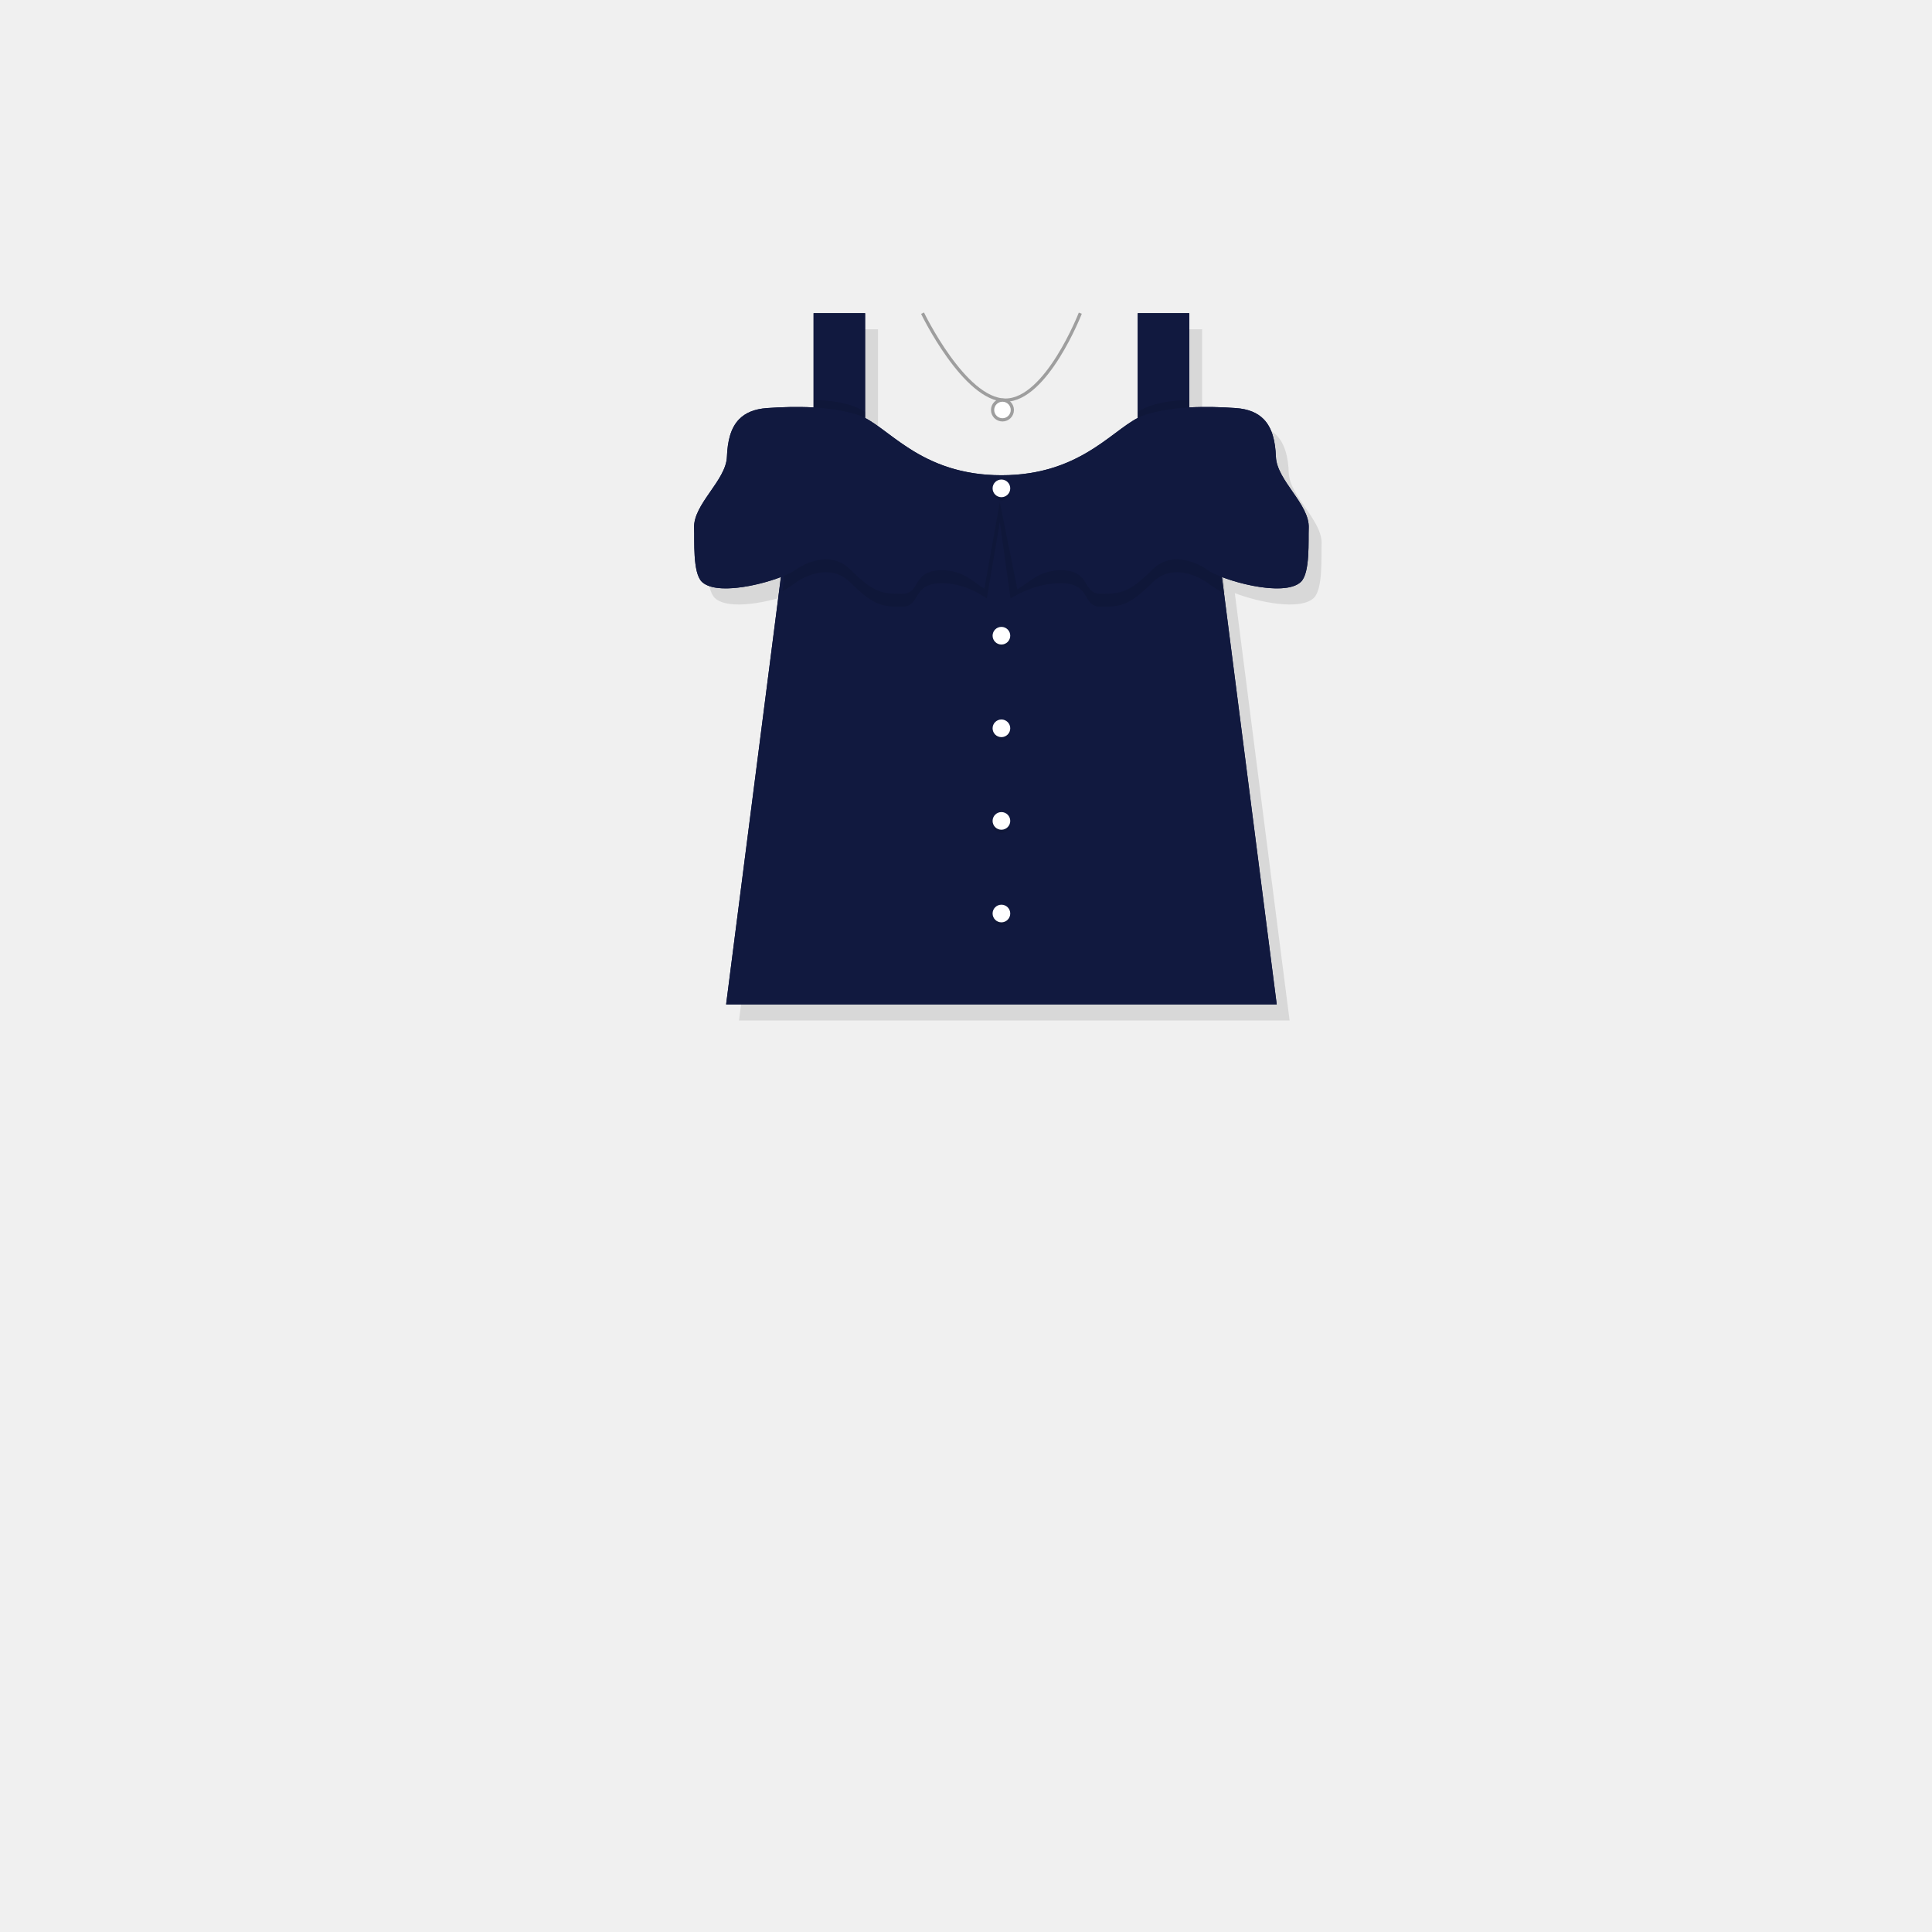
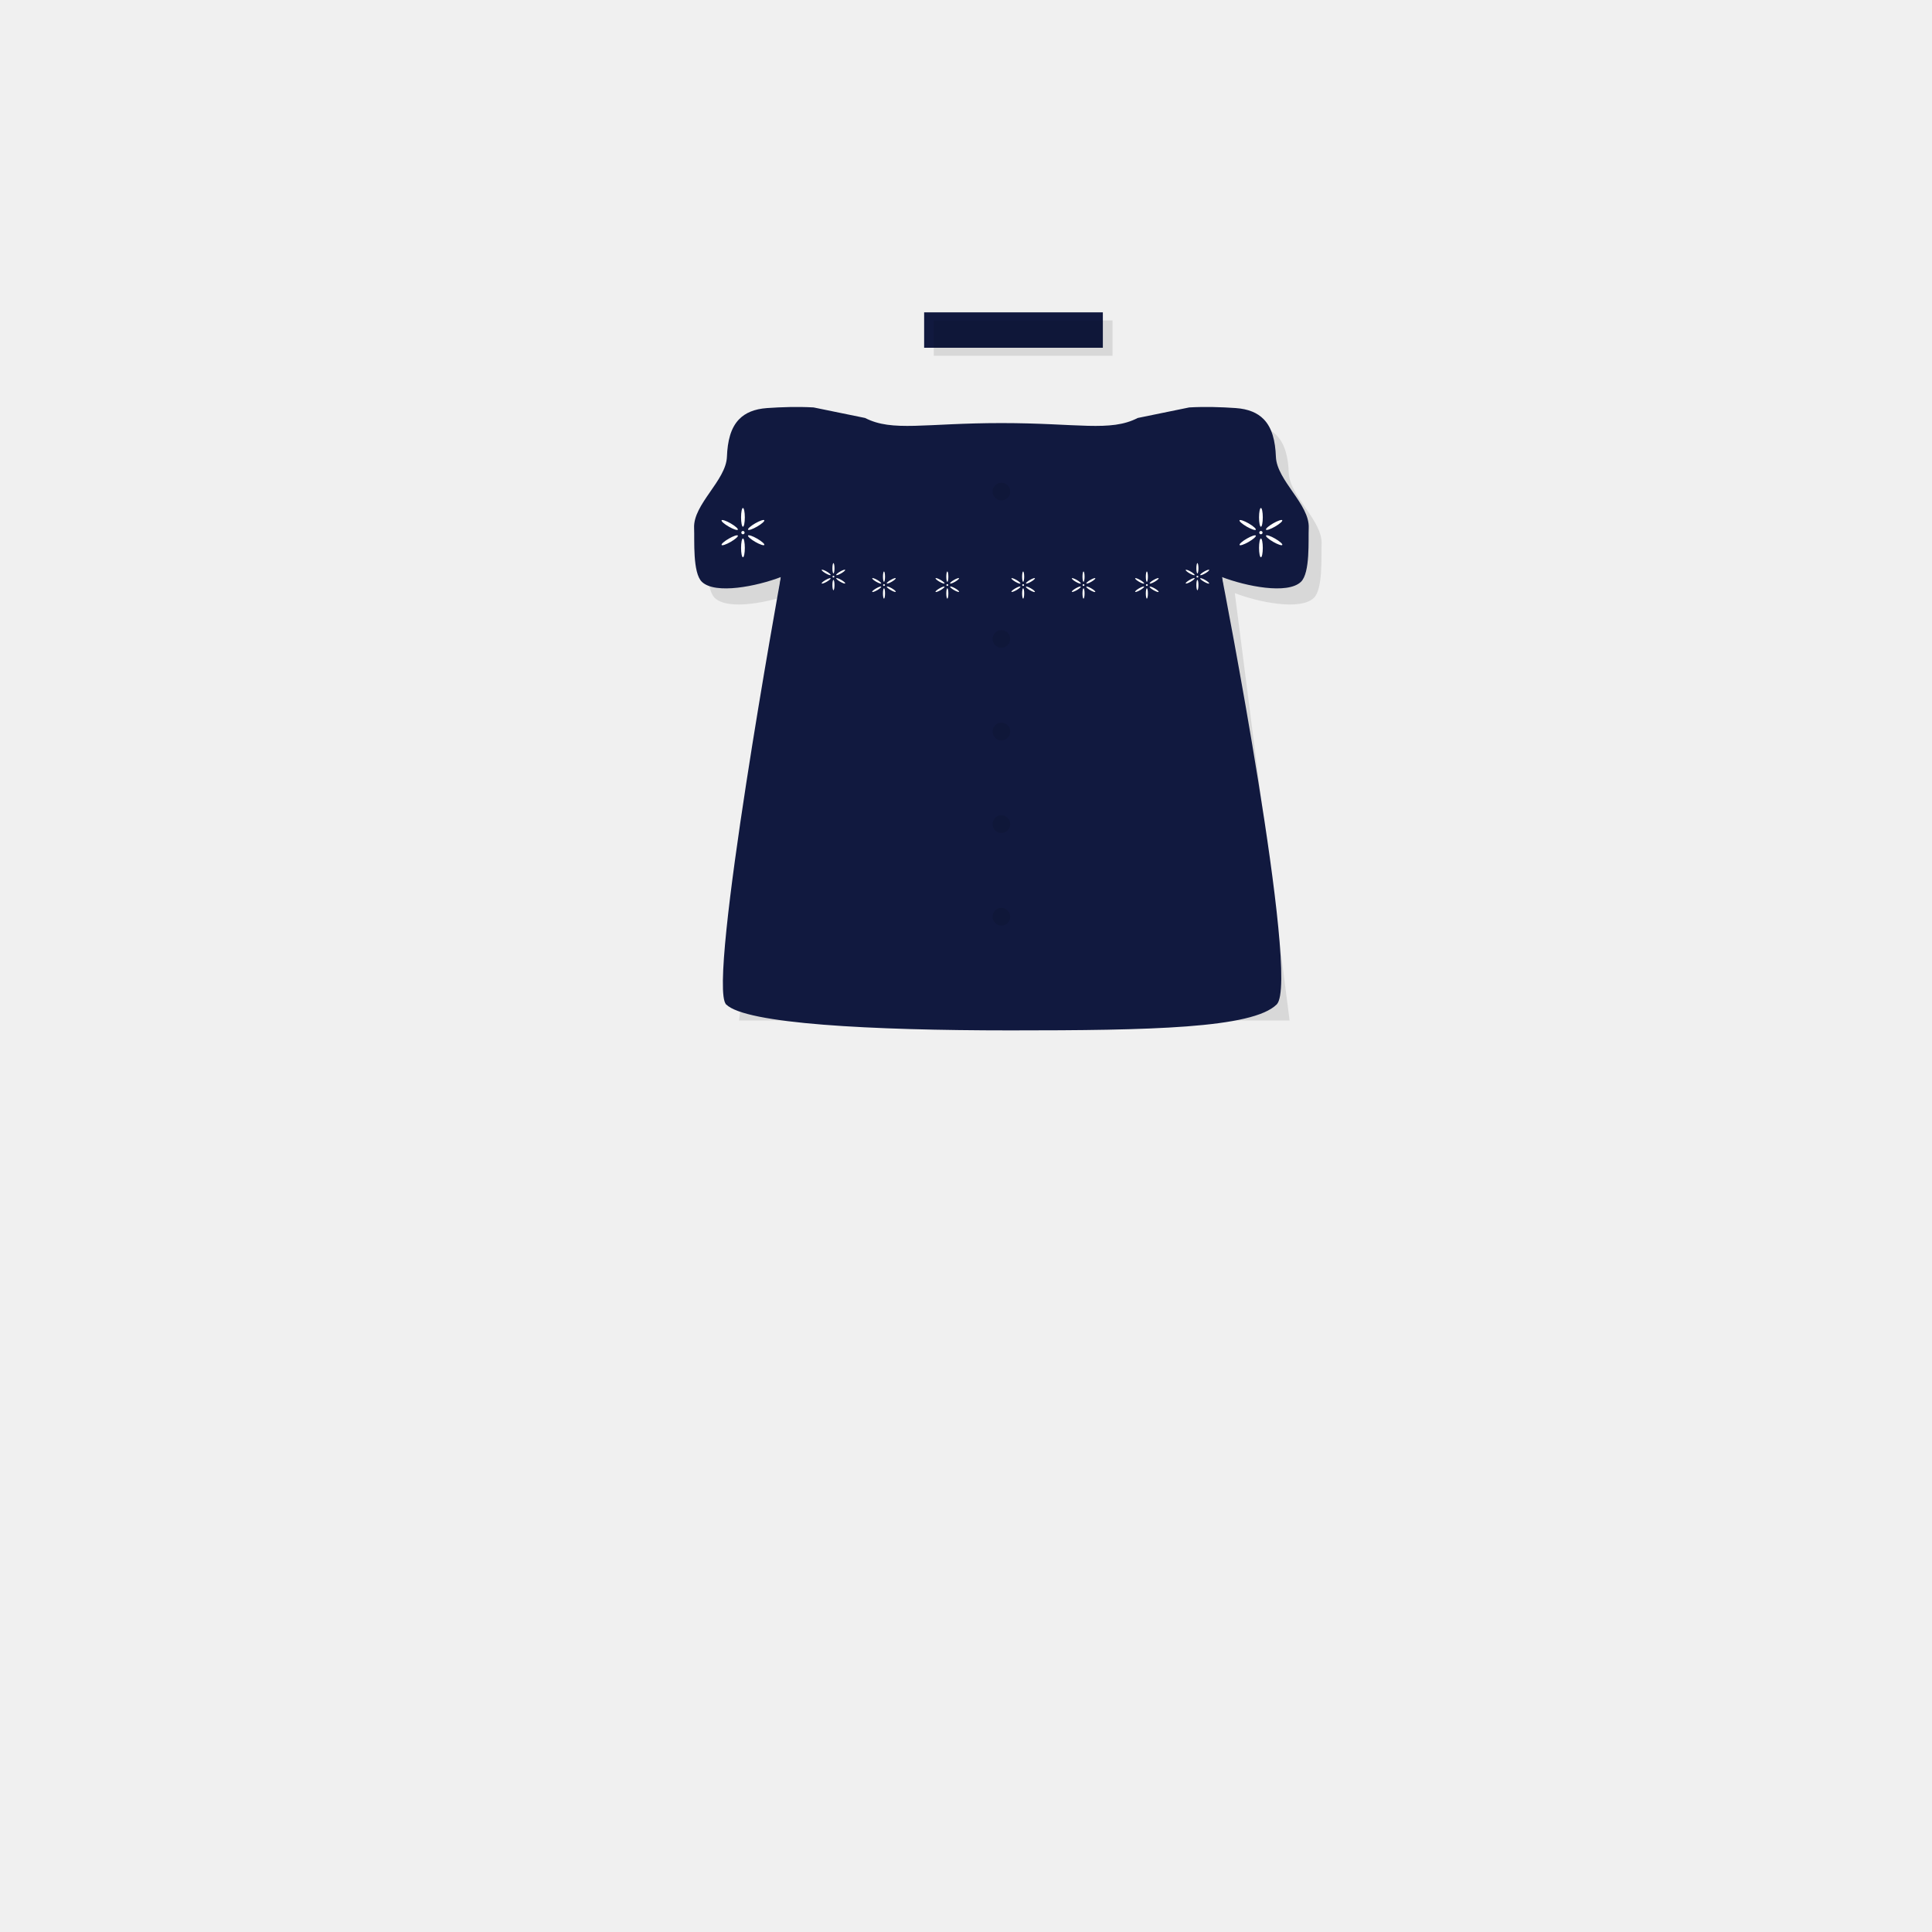
<svg xmlns="http://www.w3.org/2000/svg" version="1.1" id="레이어_1" x="0px" y="0px" width="600px" height="600px" viewBox="0 0 600 600" enable-background="new 0 0 600 600" xml:space="preserve">
  <g id="레이어_2_1_" display="none">
    <rect x="196.5" y="45" display="inline" fill="none" stroke="#000000" stroke-miterlimit="10" width="229" height="229" />
    <rect x="196.5" y="284.241" display="inline" fill="none" stroke="#000000" stroke-miterlimit="10" width="229" height="272.759" />
    <rect x="440.5" y="45" display="inline" fill="none" stroke="#000000" stroke-miterlimit="10" width="127" height="127" />
    <rect x="440.5" y="188.833" display="inline" fill="none" stroke="#000000" stroke-miterlimit="10" width="127" height="127" />
    <rect x="440.5" y="333.5" display="inline" fill="none" stroke="#000000" stroke-miterlimit="10" width="127" height="223.5" />
  </g>
  <g id="레이어_1_1_">
    <g id="레이어_2_3_">
      <g>
        <g opacity="0.1">
-           <path d="M400.244,146.865c-0.187-4.914-1.171-8.989-3.799-11.678c-1.916-1.959-4.702-3.183-8.688-3.46      c-4.479-0.311-9.475-0.474-14.424-0.196v-29.272h-16v32.548c-8.499,4.384-18.552,17.785-42.334,17.785      c-23.781,0-33.835-13.4-42.333-17.784v-32.549h-16v29.273c-4.95-0.278-9.946-0.115-14.426,0.196      c-3.984,0.277-6.771,1.5-8.686,3.46c-2.628,2.689-3.614,6.764-3.799,11.678c-0.278,7.368-10.534,14.753-10.195,22.124      c0.168,3.65-0.516,13.934,2.442,16.728c4.197,3.956,17.075,1.345,24.513-1.513L229.5,316.925h171l-17.016-132.719      c7.438,2.856,20.313,5.467,24.511,1.511c2.957-2.794,2.272-13.078,2.44-16.728C410.777,161.618,400.521,154.233,400.244,146.865      z" />
+           <path d="M400.244,146.865c-0.188-4.914-1.171-8.989-3.799-11.678c-1.916-1.959-4.702-3.183-8.688-3.46      c-4.479-0.311-9.475-0.474-14.424-0.196l-16,3.276c-8.499,4.384-18.552,17.785-42.334,17.785      c-23.781,0-33.835-13.4-42.333-17.784l-16-3.276c-4.95-0.278-9.946-0.115-14.426,0.196c-3.984,0.277-6.771,1.5-8.686,3.46      c-2.628,2.689-3.614,6.764-3.799,11.678c-0.278,7.368-10.534,14.753-10.195,22.124c0.168,3.65-0.516,13.934,2.442,16.728      c4.197,3.956,17.075,1.345,24.513-1.513L229.5,316.925h171l-17.016-132.719c7.438,2.856,20.312,5.467,24.511,1.511      c2.957-2.794,2.271-13.078,2.439-16.728C410.777,161.618,400.521,154.233,400.244,146.865z" />
        </g>
        <g>
-           <path fill="#11193F" d="M396.244,141.865c-0.187-4.914-1.171-8.989-3.799-11.678c-1.916-1.959-4.702-3.183-8.688-3.46      c-4.479-0.311-9.475-0.474-14.424-0.196V97.258h-16v32.548c-8.499,4.384-18.552,17.785-42.334,17.785      c-23.781,0-33.835-13.4-42.333-17.784V97.258h-16v29.273c-4.95-0.278-9.946-0.115-14.426,0.196      c-3.984,0.277-6.771,1.5-8.686,3.46c-2.628,2.689-3.614,6.764-3.799,11.678c-0.278,7.368-10.534,14.753-10.195,22.124      c0.168,3.65-0.516,13.934,2.442,16.728c4.197,3.956,17.075,1.345,24.513-1.513L225.5,311.924h171l-17.016-132.719      c7.438,2.856,20.313,5.467,24.511,1.511c2.957-2.794,2.272-13.078,2.44-16.728C406.777,156.618,396.521,149.233,396.244,141.865      z" />
+           <path fill="#11193F" d="M396.244,141.865c-0.188-4.914-1.171-8.989-3.799-11.678c-1.916-1.959-4.702-3.183-8.688-3.46      c-4.479-0.311-9.475-0.474-14.424-0.196l-16,3.275c-8.499,4.384-18.554,1.583-42.336,1.583c-23.781,0-33.833,2.802-42.331-1.582      l-16-3.276c-4.95-0.278-9.946-0.115-14.426,0.196c-3.984,0.277-6.771,1.5-8.686,3.46c-2.628,2.689-3.614,6.764-3.799,11.678      c-0.278,7.368-10.534,14.753-10.195,22.124c0.168,3.65-0.516,13.934,2.442,16.728c4.197,3.956,17.075,1.345,24.513-1.513      c0,0-23.053,126.682-17.015,132.72S270.482,320,313.741,320s75.297-0.614,82.759-8.076s-17.016-132.719-17.016-132.719      c7.438,2.856,20.312,5.467,24.511,1.511c2.957-2.794,2.271-13.078,2.439-16.728      C406.777,156.618,396.521,149.233,396.244,141.865z" />
        </g>
+         <rect x="287" y="97" fill="#11193F" width="55.5" height="11" />
+         <rect x="290" y="99.5" opacity="0.1" width="55.5" height="11" />
      </g>
-       <rect x="252.667" y="97.258" fill="#11193F" width="16" height="48" />
-       <path opacity="0.1" enable-background="new    " d="M252.667,124.258v11c0,0,16,1.667,16,4s0-11.333,0-11.333    S263.889,124.258,252.667,124.258z" />
-       <rect x="353.334" y="97.258" fill="#11193F" width="16" height="48" />
-       <path opacity="0.1" enable-background="new    " d="M369.334,124.258v11c0,0-16,1.667-16,4s0-11.333,0-11.333    S358.111,124.258,369.334,124.258z" />
      <polygon fill="#11193F" points="396.501,311.924 225.501,311.924 245.501,155.924 376.501,155.924   " />
-       <g>
-         <g>
-           <path opacity="0.1" enable-background="new    " d="M304.477,186.036c0.023,0.016,0.047,0.033,0.07,0.05l0.087-0.457      L304.477,186.036z" />
-           <path opacity="0.1" enable-background="new    " d="M376.312,130.403c-7.095-0.108-14.648,0.425-20.938,2.521      c-9.001,3-18.668,18.667-44.375,18.667s-35.375-15.667-44.375-18.667c-5.417-1.806-11.777-2.451-17.97-2.527l-5.653,53.209      c1.601-0.909,3.032-1.871,4.124-2.683c0.001-0.001,9.75-7.25,17,0s10,7.5,16,7.5s2.875-7.325,12.375-7.325      c5.874,0,10.864,2.621,13.958,4.758l4.042-23.765l3.334,23.767c3.52-2.162,9.111-4.758,15.665-4.758      c9.5,0,6.375,7.325,12.375,7.325s8.75-0.25,16-7.5c7.249-7.25,16.999-0.001,17,0c1.396,1.036,3.33,2.318,5.485,3.417      L376.312,130.403z" />
-         </g>
-       </g>
-       <g>
-         <path fill="#11193F" d="M396.244,141.865c-0.187-4.914-1.171-8.989-3.799-11.678c-1.916-1.959-4.702-3.183-8.688-3.46     c-8.892-0.617-19.815-0.659-28.383,2.197c-9.001,3-18.668,18.667-44.375,18.667s-35.375-15.667-44.375-18.667     c-8.566-2.855-19.492-2.814-28.384-2.197c-3.984,0.277-6.771,1.5-8.686,3.46c-2.628,2.689-3.614,6.764-3.799,11.678     c-0.278,7.368-10.534,14.753-10.195,22.124c0.168,3.65-0.516,13.934,2.442,16.728c5.35,5.043,24.81-0.586,29.122-3.792     c0.001-0.001,9.75-7.25,17,0s10,7.5,16,7.5S283,177.1,292.5,177.1c6.653,0,9.63,3.586,13.221,5.739l4.779-26.915l5.451,27.102     c3.74-2.124,6.695-5.927,13.548-5.927c9.5,0,6.375,7.325,12.375,7.325s8.75-0.25,16-7.5c7.249-7.25,16.999-0.001,17,0     c4.312,3.206,23.772,8.835,29.122,3.792c2.957-2.794,2.272-13.078,2.441-16.728C406.777,156.618,396.521,149.233,396.244,141.865     z" />
-       </g>
      <circle opacity="0.1" enable-background="new    " cx="311" cy="152.665" r="2.741" />
-       <circle fill="#FFFFFF" cx="311" cy="151.665" r="2.741" />
      <circle opacity="0.1" enable-background="new    " cx="311" cy="198.424" r="2.741" />
-       <circle fill="#FFFFFF" cx="311" cy="197.424" r="2.741" />
      <circle opacity="0.1" enable-background="new    " cx="311" cy="227.183" r="2.741" />
-       <circle fill="#FFFFFF" cx="311" cy="226.183" r="2.741" />
      <circle opacity="0.1" enable-background="new    " cx="311" cy="255.942" r="2.741" />
-       <circle fill="#FFFFFF" cx="311" cy="254.942" r="2.741" />
      <circle opacity="0.1" enable-background="new    " cx="311" cy="284.701" r="2.741" />
-       <circle fill="#FFFFFF" cx="311" cy="283.701" r="2.741" />
    </g>
-     <path fill="none" stroke="#9E9E9E" stroke-miterlimit="10" d="M286.499,97.258c0,0,13.018,27,25.759,27   c12.741,0,23.241-27,23.241-27" />
-     <circle fill="#FFFFFF" stroke="#9E9E9E" stroke-miterlimit="10" cx="311.324" cy="127.324" r="3.066" />
  </g>
+   <ellipse fill="#FFFFFF" cx="230.728" cy="160.67" rx="0.583" ry="2.917" />
+   <ellipse transform="matrix(0.5 -0.866 0.866 0.5 -27.8875 277.7786)" fill="#FFFFFF" cx="226.624" cy="163.041" rx="0.583" ry="2.917" />
+   <ellipse transform="matrix(-0.5 -0.866 0.866 -0.5 194.6384 447.9342)" fill="#FFFFFF" cx="226.625" cy="167.781" rx="0.583" ry="2.917" />
+   <ellipse fill="#FFFFFF" cx="230.729" cy="170.15" rx="0.583" ry="2.917" />
+   <ellipse transform="matrix(-0.5 0.866 -0.866 -0.5 497.555 48.3008)" fill="#FFFFFF" cx="234.834" cy="167.78" rx="0.583" ry="2.918" />
+   <ellipse transform="matrix(0.5 0.866 -0.866 0.5 258.6086 -121.8526)" fill="#FFFFFF" cx="234.833" cy="163.039" rx="0.583" ry="2.918" />
+   <circle fill="#FFFFFF" cx="230.729" cy="165.411" r="0.51" />
+   <ellipse fill="#FFFFFF" cx="391.587" cy="160.67" rx="0.583" ry="2.917" />
+   <ellipse transform="matrix(0.5 -0.866 0.866 0.5 52.5402 417.0858)" fill="#FFFFFF" cx="387.483" cy="163.041" rx="0.583" ry="2.917" />
+   <ellipse transform="matrix(-0.5 -0.866 0.866 -0.5 435.9294 587.2413)" fill="#FFFFFF" cx="387.484" cy="167.781" rx="0.583" ry="2.917" />
+   <ellipse fill="#FFFFFF" cx="391.589" cy="170.15" rx="0.583" ry="2.917" />
+   <ellipse transform="matrix(-0.5 0.866 -0.866 -0.5 738.8461 -91.0063)" fill="#FFFFFF" cx="395.694" cy="167.78" rx="0.583" ry="2.918" />
+   <ellipse transform="matrix(0.5 0.866 -0.866 0.5 339.0363 -261.1597)" fill="#FFFFFF" cx="395.693" cy="163.039" rx="0.583" ry="2.918" />
+   <circle fill="#FFFFFF" cx="391.588" cy="165.411" r="0.51" />
+   <ellipse fill="#FFFFFF" cx="371.865" cy="176.479" rx="0.321" ry="1.604" />
+   <ellipse transform="matrix(0.5006 -0.8657 0.8657 0.5006 30.6907 408.7637)" fill="#FFFFFF" cx="369.608" cy="177.783" rx="0.321" ry="1.604" />
+   <ellipse transform="matrix(-0.4994 -0.8664 0.8664 -0.4994 397.9134 590.694)" fill="#FFFFFF" cx="369.608" cy="180.39" rx="0.321" ry="1.604" />
+   <ellipse fill="#FFFFFF" cx="371.866" cy="181.693" rx="0.321" ry="1.604" />
+   <ellipse transform="matrix(-0.4994 0.8664 -0.8664 -0.4994 717.2481 -53.6482)" fill="#FFFFFF" cx="374.123" cy="180.389" rx="0.321" ry="1.605" />
+   <ellipse transform="matrix(0.5009 0.8655 -0.8655 0.5009 340.6024 -235.0745)" fill="#FFFFFF" cx="374.123" cy="177.782" rx="0.321" ry="1.605" />
+   <circle fill="#FFFFFF" cx="371.865" cy="179.086" r="0.28" />
+   <ellipse fill="#FFFFFF" cx="356.167" cy="179.086" rx="0.321" ry="1.604" />
+   <ellipse transform="matrix(0.5006 -0.8657 0.8657 0.5006 20.5934 396.4757)" fill="#FFFFFF" cx="353.91" cy="180.39" rx="0.321" ry="1.604" />
+   <ellipse transform="matrix(-0.4994 -0.8664 0.8664 -0.4994 372.1166 581.0024)" fill="#FFFFFF" cx="353.91" cy="182.997" rx="0.321" ry="1.604" />
+   <ellipse fill="#FFFFFF" cx="356.167" cy="184.3" rx="0.321" ry="1.604" />
+   <ellipse transform="matrix(-0.4994 0.8664 -0.8664 -0.4994 695.9685 -36.1389)" fill="#FFFFFF" cx="358.425" cy="182.996" rx="0.321" ry="1.605" />
+   <ellipse transform="matrix(0.5009 0.8655 -0.8655 0.5009 335.0235 -220.1863)" fill="#FFFFFF" cx="358.424" cy="180.389" rx="0.321" ry="1.605" />
+   <circle fill="#FFFFFF" cx="356.167" cy="181.693" r="0.28" />
+   <ellipse fill="#FFFFFF" cx="336.5" cy="179.086" rx="0.321" ry="1.604" />
+   <ellipse transform="matrix(0.5006 -0.8657 0.8657 0.5006 10.7709 379.4499)" fill="#FFFFFF" cx="334.243" cy="180.39" rx="0.321" ry="1.604" />
+   <ellipse transform="matrix(-0.4994 -0.8664 0.8664 -0.4994 342.6277 563.9637)" fill="#FFFFFF" cx="334.243" cy="182.997" rx="0.321" ry="1.604" />
+   <ellipse fill="#FFFFFF" cx="336.5" cy="184.3" rx="0.321" ry="1.604" />
+   <ellipse transform="matrix(-0.4994 0.8664 -0.8664 -0.4994 666.4795 -19.1002)" fill="#FFFFFF" cx="338.758" cy="182.996" rx="0.321" ry="1.605" />
+   <ellipse transform="matrix(0.5009 0.8655 -0.8655 0.5009 325.2075 -203.1643)" fill="#FFFFFF" cx="338.757" cy="180.389" rx="0.321" ry="1.605" />
+   <ellipse fill="#FFFFFF" cx="317.75" cy="179.086" rx="0.321" ry="1.604" />
+   <ellipse transform="matrix(0.5006 -0.8657 0.8657 0.5006 1.4063 363.218)" fill="#FFFFFF" cx="315.493" cy="180.39" rx="0.321" ry="1.604" />
+   <ellipse transform="matrix(-0.4994 -0.8664 0.8664 -0.4994 314.5136 547.7194)" fill="#FFFFFF" cx="315.493" cy="182.997" rx="0.321" ry="1.604" />
+   <ellipse fill="#FFFFFF" cx="317.75" cy="184.3" rx="0.321" ry="1.604" />
+   <ellipse transform="matrix(-0.4994 0.8664 -0.8664 -0.4994 638.3655 -2.8559)" fill="#FFFFFF" cx="320.008" cy="182.996" rx="0.321" ry="1.605" />
+   <ellipse transform="matrix(0.5009 0.8655 -0.8655 0.5009 315.8491 -186.9359)" fill="#FFFFFF" cx="320.007" cy="180.389" rx="0.321" ry="1.605" />
+   <circle fill="#FFFFFF" cx="336.5" cy="181.693" r="0.28" />
+   <circle fill="#FFFFFF" cx="317.75" cy="181.693" r="0.28" />
+   <ellipse fill="#FFFFFF" cx="258.835" cy="176.479" rx="0.321" ry="1.604" />
+   <ellipse transform="matrix(-0.5006 -0.8657 0.8657 -0.5006 237.8754 492.8019)" fill="#FFFFFF" cx="261.092" cy="177.783" rx="0.321" ry="1.604" />
+   <ellipse transform="matrix(0.4994 -0.8664 0.8664 0.4994 -25.5845 316.5002)" fill="#FFFFFF" cx="261.091" cy="180.39" rx="0.321" ry="1.604" />
+   <ellipse fill="#FFFFFF" cx="258.834" cy="181.693" rx="0.321" ry="1.604" />
+   <ellipse transform="matrix(0.4994 0.8664 -0.8664 0.4994 284.7209 -131.9884)" fill="#FFFFFF" cx="256.577" cy="180.389" rx="0.321" ry="1.605" />
+   <ellipse transform="matrix(-0.5009 0.8655 -0.8655 -0.5009 538.9658 44.7596)" fill="#FFFFFF" cx="256.577" cy="177.782" rx="0.321" ry="1.605" />
+   <circle fill="#FFFFFF" cx="258.834" cy="179.086" r="0.28" />
+   <ellipse fill="#FFFFFF" cx="274.533" cy="179.086" rx="0.321" ry="1.604" />
+   <ellipse transform="matrix(-0.5006 -0.8657 0.8657 -0.5006 259.1746 510.3038)" fill="#FFFFFF" cx="276.79" cy="180.39" rx="0.321" ry="1.604" />
+   <ellipse transform="matrix(0.4994 -0.8664 0.8664 0.4994 -19.9847 331.4056)" fill="#FFFFFF" cx="276.79" cy="182.997" rx="0.321" ry="1.604" />
+   <ellipse fill="#FFFFFF" cx="274.532" cy="184.3" rx="0.321" ry="1.604" />
+   <ellipse transform="matrix(0.4994 0.8664 -0.8664 0.4994 294.8378 -144.2838)" fill="#FFFFFF" cx="272.275" cy="182.996" rx="0.321" ry="1.605" />
+   <ellipse transform="matrix(-0.5009 0.8655 -0.8655 -0.5009 564.7833 35.0853)" fill="#FFFFFF" cx="272.275" cy="180.389" rx="0.321" ry="1.605" />
+   <circle fill="#FFFFFF" cx="274.533" cy="181.693" r="0.28" />
+   <ellipse fill="#FFFFFF" cx="294.2" cy="179.086" rx="0.321" ry="1.604" />
+   <ellipse transform="matrix(-0.5006 -0.8657 0.8657 -0.5006 288.686 527.3296)" fill="#FFFFFF" cx="296.457" cy="180.39" rx="0.321" ry="1.604" />
+   <ellipse transform="matrix(0.4994 -0.8664 0.8664 0.4994 -10.1397 348.4444)" fill="#FFFFFF" cx="296.457" cy="182.997" rx="0.321" ry="1.604" />
+   <ellipse fill="#FFFFFF" cx="294.199" cy="184.3" rx="0.321" ry="1.604" />
+   <ellipse transform="matrix(0.4994 0.8664 -0.8664 0.4994 304.6828 -161.3225)" fill="#FFFFFF" cx="291.942" cy="182.996" rx="0.321" ry="1.605" />
+   <ellipse transform="matrix(-0.5009 0.8655 -0.8655 -0.5009 594.3013 18.0633)" fill="#FFFFFF" cx="291.942" cy="180.389" rx="0.321" ry="1.605" />
+   <circle fill="#FFFFFF" cx="294.2" cy="181.693" r="0.28" />
</svg>
